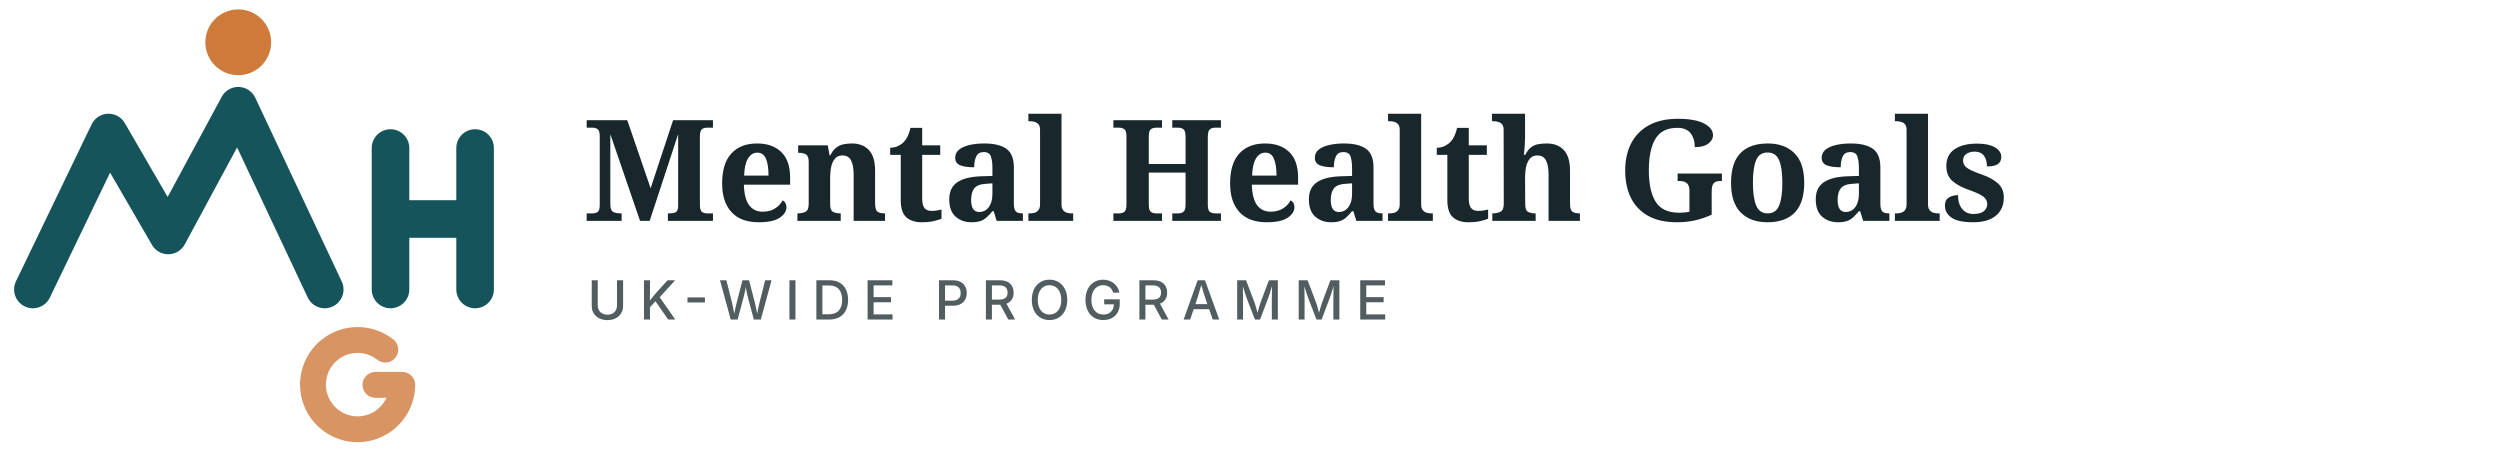
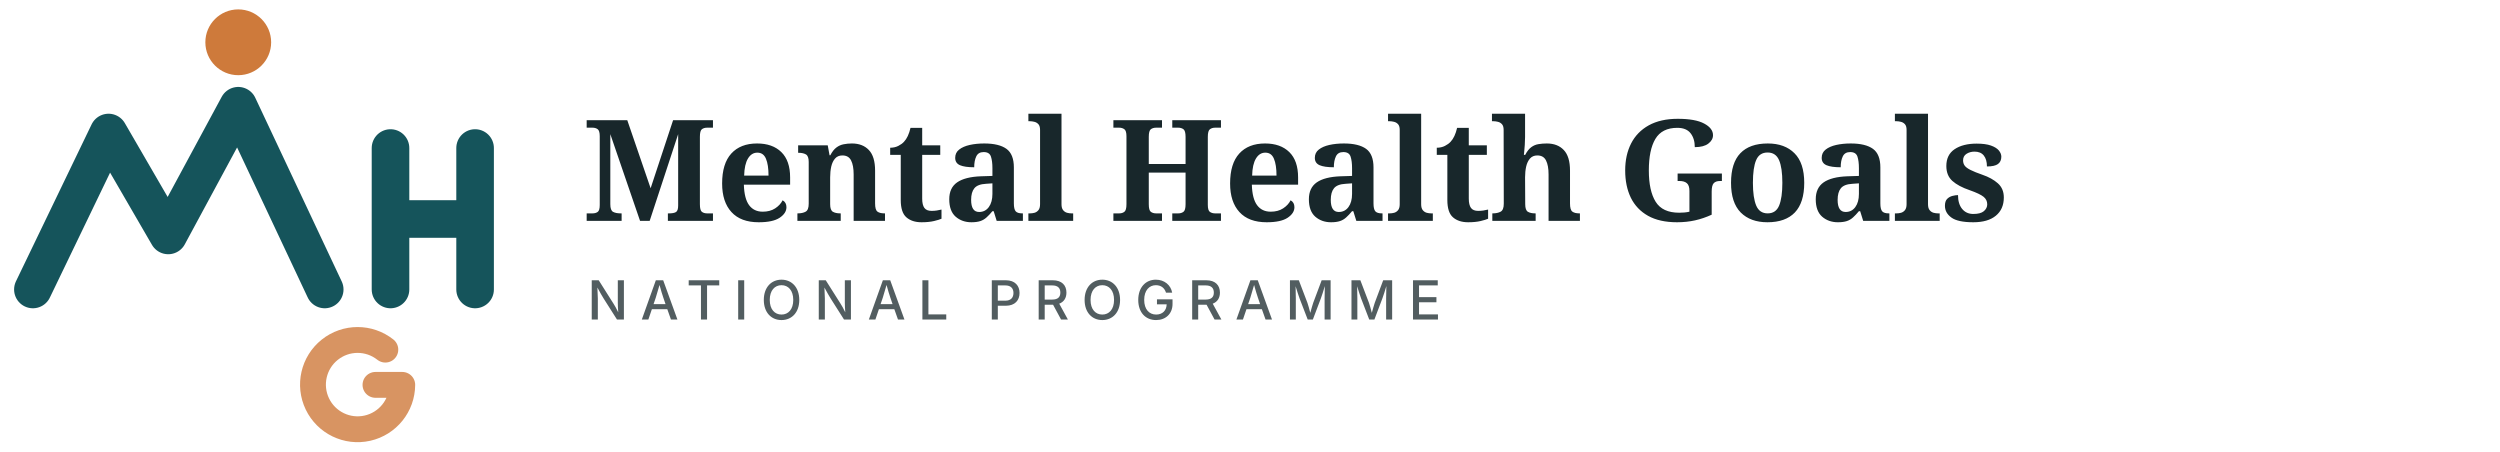
- <svg xmlns="http://www.w3.org/2000/svg" width="532" height="96" viewBox="0 0 532 96" role="img" aria-label="Mental Health Goals — UK-wide Programme">
+ <svg xmlns="http://www.w3.org/2000/svg" width="532" height="96" viewBox="0 0 532 96" role="img" aria-label="Mental Health Goals — National Programme">
  <g transform="translate(0 0)">
    <path d="M 7 61.6 L 23.1 28.2 L 35.8 50.1 L 50.7 22.5 L 69.1 61.6" fill="none" stroke="#15545B" stroke-width="8" stroke-linecap="round" stroke-linejoin="round" />
    <circle cx="50.7" cy="9" r="7" fill="#CE7A3B" />
    <path d="M 83.1 61.6 L 83.1 31.5 M 83.1 46.6 L 101.1 46.6 M 101.1 31.5 L 101.1 61.6" fill="none" stroke="#15545B" stroke-width="8" stroke-linecap="round" stroke-linejoin="round" />
    <path d="M 82.0 74.4 A 9.5 9.5 0 1 0 85.6 81.9 L 79.9 81.9" fill="none" stroke="#CE7A3B" stroke-width="5.5" stroke-linecap="round" stroke-linejoin="round" stroke-opacity="0.8" />
  </g>
  <text x="124" y="47" font-family="Fraunces, 'Iowan Old Style', 'Palatino Nova', Georgia, serif" font-size="30" font-weight="600" letter-spacing="-0.3" fill="#18272B">Mental Health Goals</text>
-   <text x="125" y="68" font-family="Inter, 'Helvetica Neue', Helvetica, Arial, sans-serif" font-size="11.5" font-weight="500" letter-spacing="2.6" fill="#18272B" opacity="0.75">UK-WIDE PROGRAMME</text>
+   <text x="125" y="68" font-family="Inter, 'Helvetica Neue', Helvetica, Arial, sans-serif" font-size="11.5" font-weight="500" letter-spacing="2.6" fill="#18272B" opacity="0.75">NATIONAL PROGRAMME</text>
</svg>
